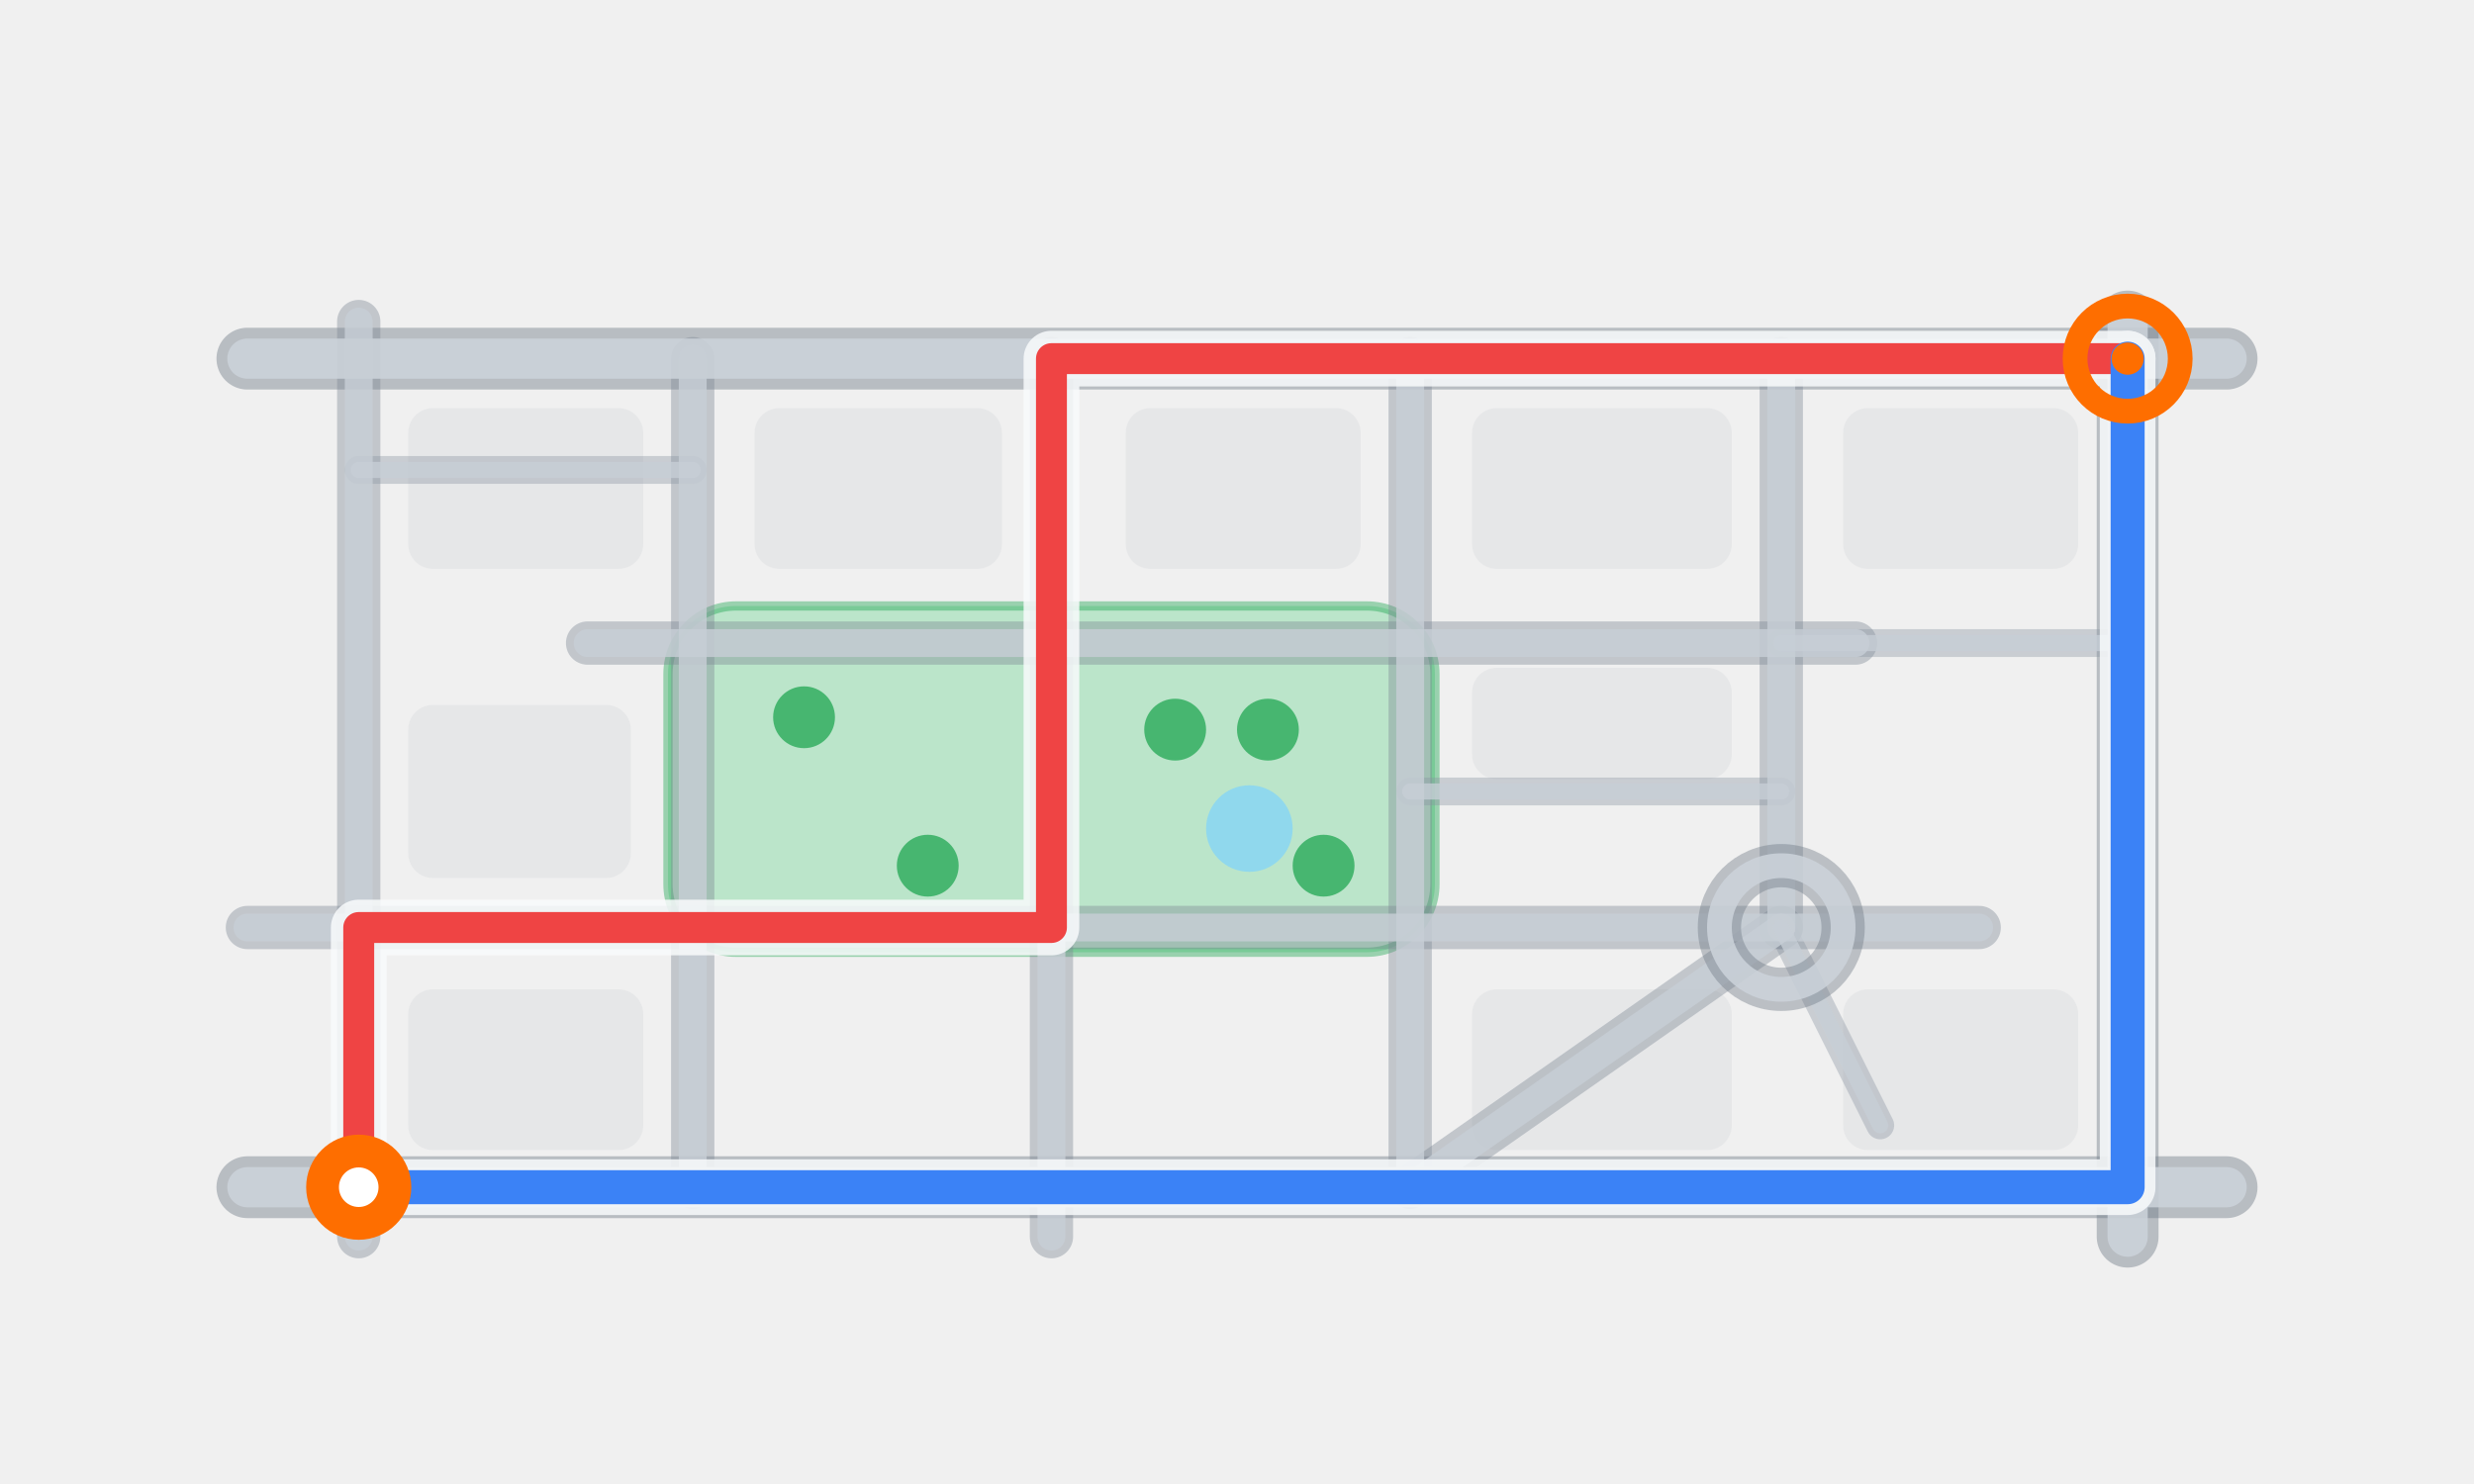
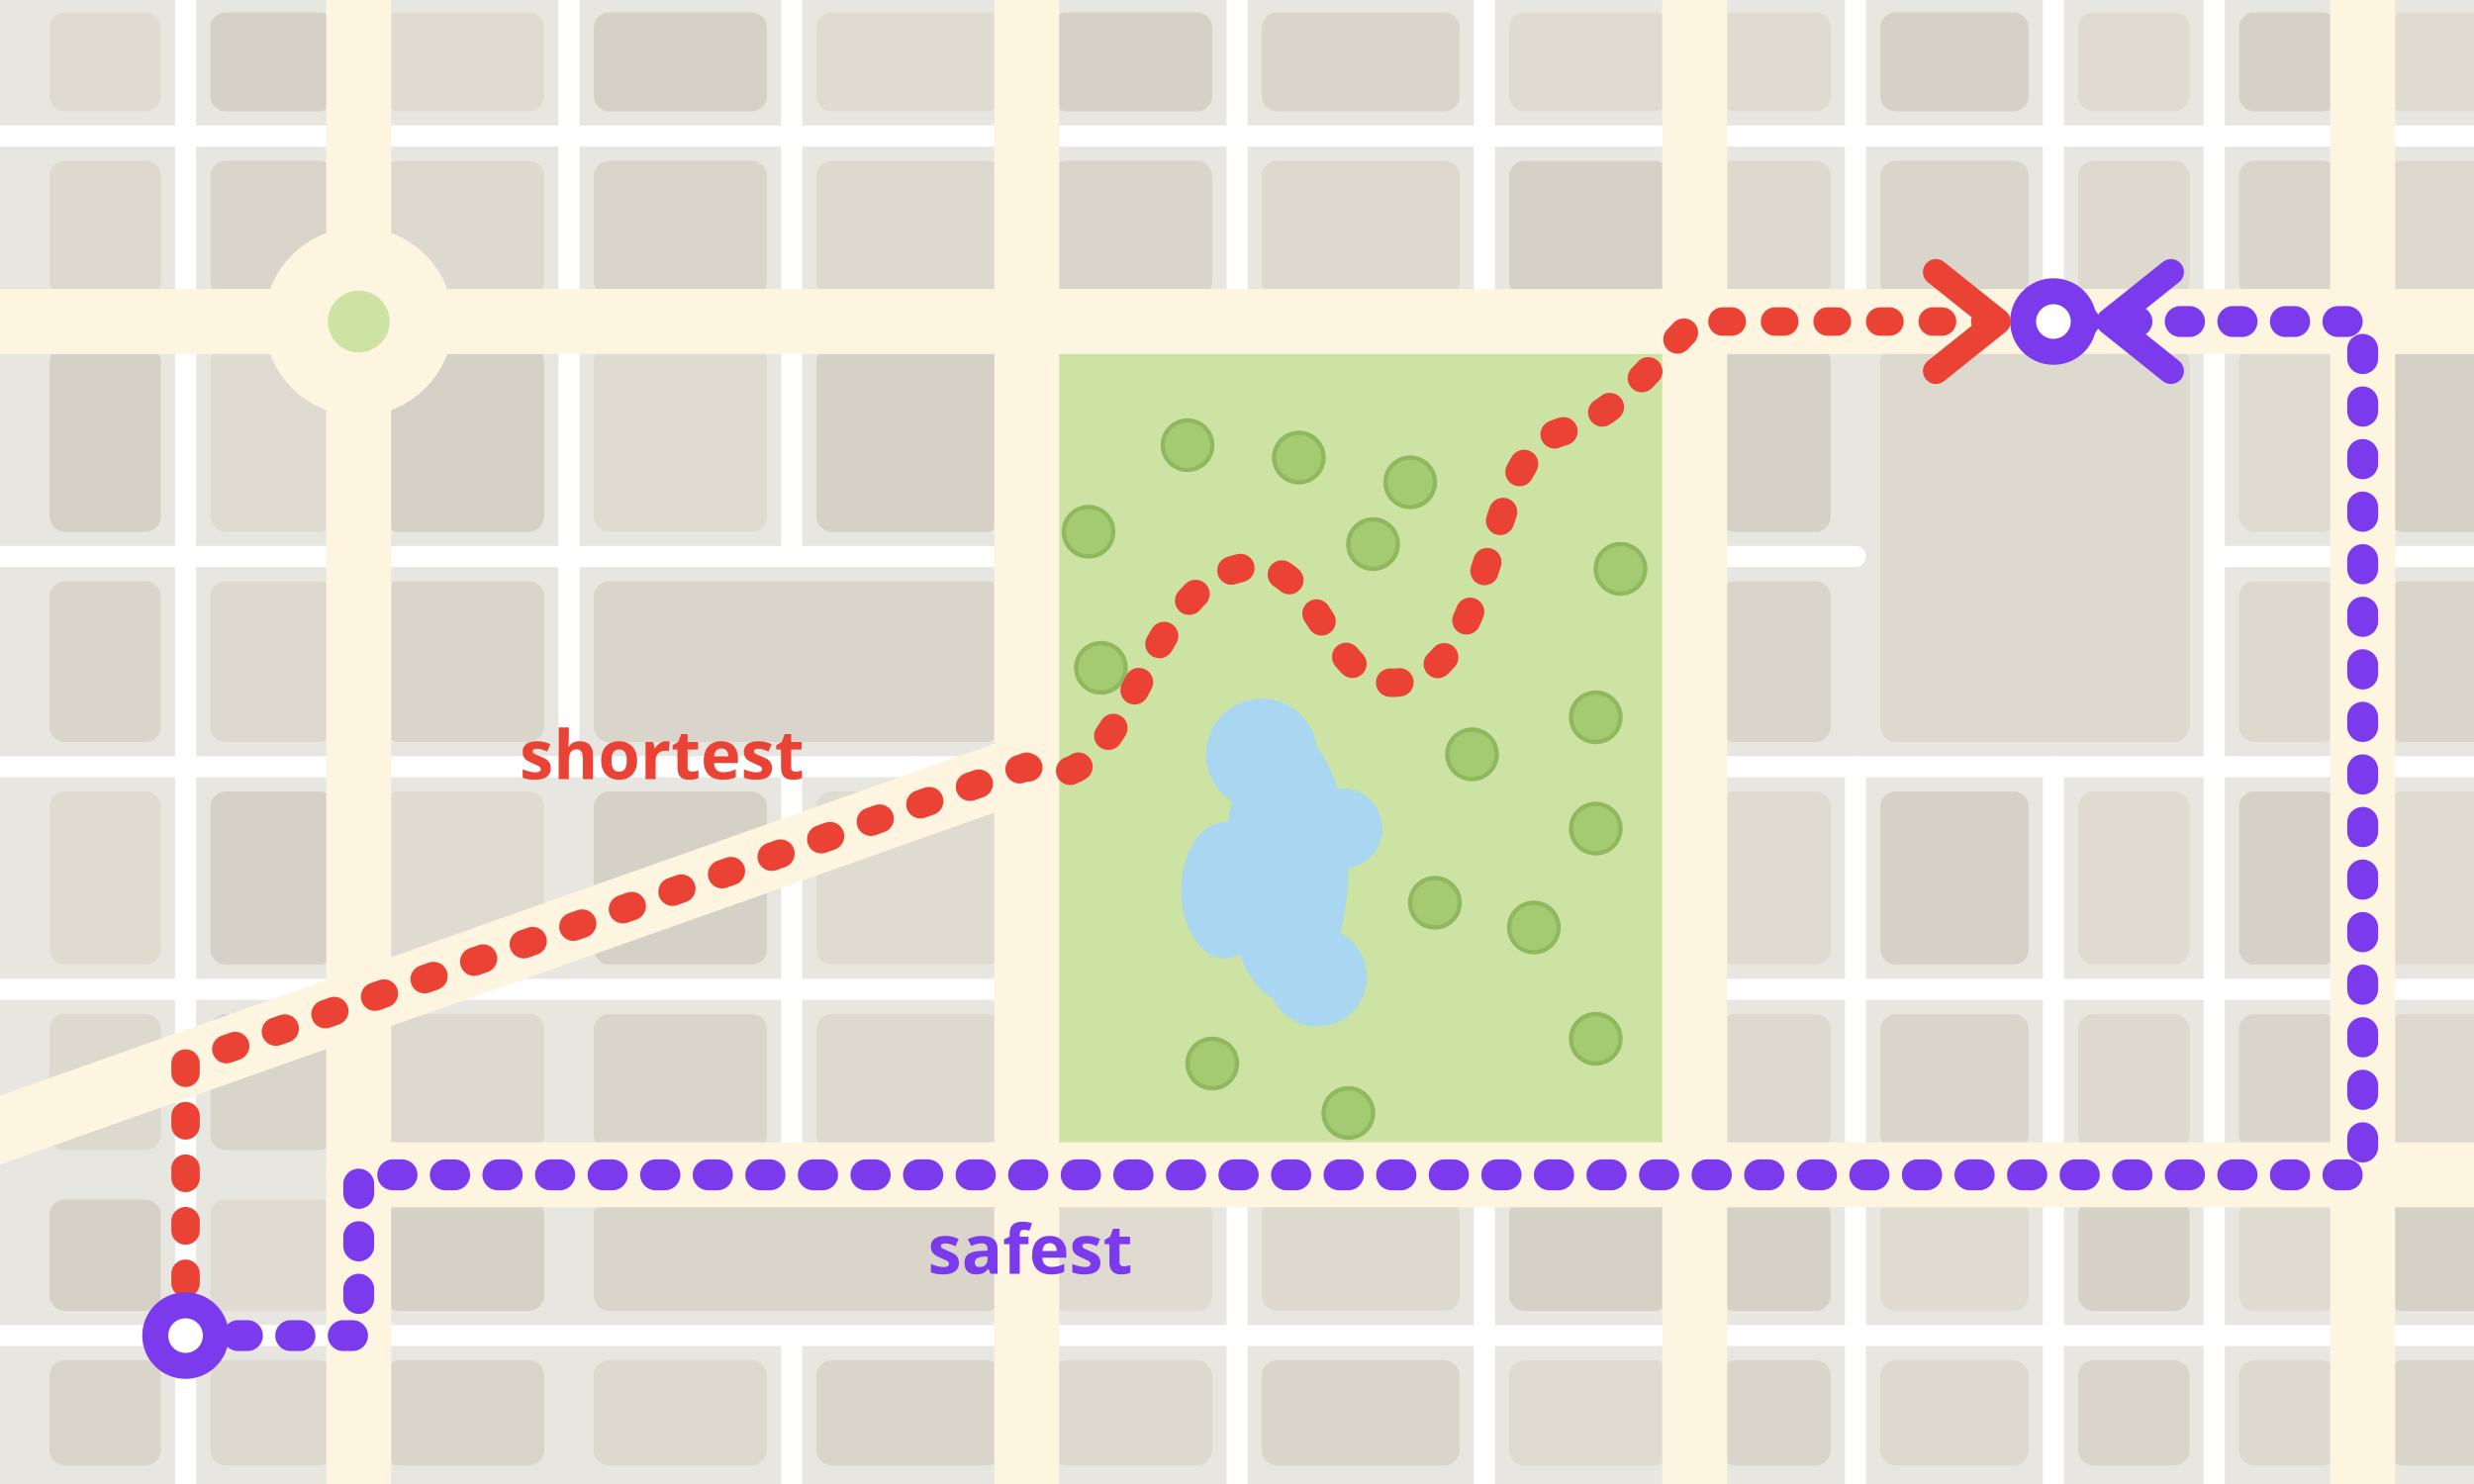
- <svg xmlns="http://www.w3.org/2000/svg" viewBox="0 0 400 240" role="img" aria-label="Safer routing on a city map: the blue safest route follows roads around the park while the red shortest route follows roads straight through the park">
-   <rect x="66" y="66" width="38" height="26" rx="4" fill="#8a93a0" opacity="0.09" />
-   <rect x="122" y="66" width="40" height="26" rx="4" fill="#8a93a0" opacity="0.09" />
-   <rect x="182" y="66" width="38" height="26" rx="4" fill="#8a93a0" opacity="0.09" />
-   <rect x="238" y="66" width="42" height="26" rx="4" fill="#8a93a0" opacity="0.09" />
-   <rect x="298" y="66" width="38" height="26" rx="4" fill="#8a93a0" opacity="0.09" />
-   <rect x="66" y="114" width="36" height="28" rx="4" fill="#8a93a0" opacity="0.09" />
-   <rect x="66" y="160" width="38" height="26" rx="4" fill="#8a93a0" opacity="0.09" />
-   <rect x="238" y="160" width="42" height="26" rx="4" fill="#8a93a0" opacity="0.09" />
-   <rect x="298" y="160" width="38" height="26" rx="4" fill="#8a93a0" opacity="0.09" />
-   <rect x="238" y="108" width="42" height="18" rx="4" fill="#8a93a0" opacity="0.09" />
-   <rect x="108" y="98" width="124" height="56" rx="11" fill="#22c55e" opacity="0.26" />
-   <rect x="108" y="98" width="124" height="56" rx="11" fill="none" stroke="#16a34a" stroke-width="1.5" opacity="0.4" />
-   <g fill="#16a34a" opacity="0.7">
-     <circle cx="130" cy="116" r="5" />
-     <circle cx="150" cy="140" r="5" />
-     <circle cx="205" cy="118" r="5" />
-     <circle cx="214" cy="140" r="5" />
-     <circle cx="190" cy="118" r="5" />
+ <svg xmlns="http://www.w3.org/2000/svg" viewBox="0 0 400 240" role="img" aria-label="City map with a large central park: the blue safest route follows main streets around the park, the red shortest route takes a diagonal boulevard that ends at the park and cuts a pedestrian shortcut through it.">
+   <rect x="0" y="0" width="400" height="240" fill="#e8e6e0" />
+   <g>
+     <rect x="-19" y="-25" width="19.0" height="19.0" rx="2.5" fill="#ded9cf" />
+     <rect x="-19" y="2" width="19.0" height="16.0" rx="2.5" fill="#d6d1c6" />
+     <rect x="-19" y="26" width="19.0" height="22.0" rx="2.5" fill="#dad5cb" />
+     <rect x="-19" y="56" width="19.0" height="30.0" rx="2.5" fill="#e0dbd1" />
+     <rect x="-19" y="94" width="19.0" height="26.0" rx="2.5" fill="#ded9cf" />
+     <rect x="-19" y="128" width="19.0" height="28.0" rx="2.5" fill="#d6d1c6" />
+     <rect x="-19" y="164" width="19.0" height="22.0" rx="2.5" fill="#dad5cb" />
+     <rect x="-19" y="194" width="19.0" height="18.0" rx="2.5" fill="#e0dbd1" />
+     <rect x="-19" y="220" width="19.0" height="17.0" rx="2.5" fill="#ded9cf" />
+     <rect x="8" y="-25" width="18.0" height="19.0" rx="2.5" fill="#dad5cb" />
+     <rect x="8" y="2" width="18.0" height="16.0" rx="2.5" fill="#e0dbd1" />
+     <rect x="8" y="26" width="18.0" height="22.0" rx="2.5" fill="#ded9cf" />
+     <rect x="8" y="56" width="18.0" height="30.0" rx="2.5" fill="#d6d1c6" />
+     <rect x="8" y="94" width="18.0" height="26.0" rx="2.5" fill="#dad5cb" />
+     <rect x="8" y="128" width="18.0" height="28.0" rx="2.5" fill="#e0dbd1" />
+     <rect x="8" y="164" width="18.0" height="22.0" rx="2.5" fill="#ded9cf" />
+     <rect x="8" y="194" width="18.0" height="18.0" rx="2.5" fill="#d6d1c6" />
+     <rect x="8" y="220" width="18.0" height="17.0" rx="2.5" fill="#dad5cb" />
+     <rect x="34" y="-25" width="20.0" height="19.0" rx="2.5" fill="#ded9cf" />
+     <rect x="34" y="2" width="20.0" height="16.0" rx="2.5" fill="#d6d1c6" />
+     <rect x="34" y="26" width="20.0" height="22.0" rx="2.5" fill="#dad5cb" />
+     <rect x="34" y="56" width="20.0" height="30.0" rx="2.5" fill="#e0dbd1" />
+     <rect x="34" y="94" width="20.0" height="26.0" rx="2.5" fill="#ded9cf" />
+     <rect x="34" y="128" width="20.0" height="28.0" rx="2.5" fill="#d6d1c6" />
+     <rect x="34" y="164" width="20.0" height="22.0" rx="2.5" fill="#dad5cb" />
+     <rect x="34" y="194" width="20.0" height="18.0" rx="2.5" fill="#e0dbd1" />
+     <rect x="34" y="220" width="20.0" height="17.0" rx="2.5" fill="#ded9cf" />
+     <rect x="62" y="-25" width="26.0" height="19.0" rx="2.5" fill="#dad5cb" />
+     <rect x="62" y="2" width="26.0" height="16.0" rx="2.5" fill="#e0dbd1" />
+     <rect x="62" y="26" width="26.0" height="22.0" rx="2.5" fill="#ded9cf" />
+     <rect x="62" y="56" width="26.0" height="30.0" rx="2.5" fill="#d6d1c6" />
+     <rect x="62" y="94" width="26.0" height="26.0" rx="2.5" fill="#dad5cb" />
+     <rect x="62" y="128" width="26.0" height="28.0" rx="2.5" fill="#e0dbd1" />
+     <rect x="62" y="164" width="26.0" height="22.0" rx="2.5" fill="#ded9cf" />
+     <rect x="62" y="194" width="26.0" height="18.0" rx="2.5" fill="#d6d1c6" />
+     <rect x="62" y="220" width="26.0" height="17.0" rx="2.5" fill="#dad5cb" />
+     <rect x="96" y="-25" width="28.0" height="19.0" rx="2.5" fill="#ded9cf" />
+     <rect x="96" y="2" width="28.0" height="16.0" rx="2.5" fill="#d6d1c6" />
+     <rect x="96" y="26" width="28.0" height="22.0" rx="2.5" fill="#dad5cb" />
+     <rect x="96" y="56" width="28.0" height="30.0" rx="2.5" fill="#e0dbd1" />
+     <rect x="96" y="128" width="28.0" height="28.0" rx="2.5" fill="#d6d1c6" />
+     <rect x="96" y="164" width="28.0" height="22.0" rx="2.5" fill="#dad5cb" />
+     <rect x="96" y="220" width="28.0" height="17.0" rx="2.5" fill="#ded9cf" />
+     <rect x="132" y="-25" width="30.0" height="19.0" rx="2.5" fill="#dad5cb" />
+     <rect x="132" y="2" width="30.0" height="16.0" rx="2.5" fill="#e0dbd1" />
+     <rect x="132" y="26" width="30.0" height="22.0" rx="2.5" fill="#ded9cf" />
+     <rect x="132" y="56" width="30.0" height="30.0" rx="2.5" fill="#d6d1c6" />
+     <rect x="132" y="128" width="30.0" height="28.0" rx="2.5" fill="#e0dbd1" />
+     <rect x="132" y="164" width="30.0" height="22.0" rx="2.5" fill="#ded9cf" />
+     <rect x="132" y="220" width="30.0" height="17.0" rx="2.5" fill="#dad5cb" />
+     <rect x="170" y="-25" width="26" height="19" rx="2.5" fill="#ded9cf" />
+     <rect x="204" y="-25" width="32" height="19" rx="2.5" fill="#d6d1c6" />
+     <rect x="244" y="-25" width="26" height="19" rx="2.5" fill="#dad5cb" />
+     <rect x="170" y="2" width="26" height="16" rx="2.5" fill="#d6d1c6" />
+     <rect x="204" y="2" width="32" height="16" rx="2.5" fill="#dad5cb" />
+     <rect x="244" y="2" width="26" height="16" rx="2.5" fill="#e0dbd1" />
+     <rect x="170" y="26" width="26" height="22" rx="2.5" fill="#dad5cb" />
+     <rect x="204" y="26" width="32" height="22" rx="2.5" fill="#ded9cf" />
+     <rect x="244" y="26" width="26" height="22" rx="2.5" fill="#d6d1c6" />
+     <rect x="170" y="194" width="26" height="18" rx="2.5" fill="#e0dbd1" />
+     <rect x="204" y="194" width="32" height="18" rx="2.5" fill="#ded9cf" />
+     <rect x="244" y="194" width="26" height="18" rx="2.5" fill="#d6d1c6" />
+     <rect x="170" y="220" width="26" height="17" rx="2.5" fill="#ded9cf" />
+     <rect x="204" y="220" width="32" height="17" rx="2.5" fill="#dad5cb" />
+     <rect x="244" y="220" width="26" height="17" rx="2.5" fill="#e0dbd1" />
+     <rect x="278" y="-25" width="18.0" height="19.0" rx="2.5" fill="#dad5cb" />
+     <rect x="278" y="2" width="18.0" height="16.0" rx="2.5" fill="#e0dbd1" />
+     <rect x="278" y="26" width="18.0" height="22.0" rx="2.5" fill="#ded9cf" />
+     <rect x="278" y="56" width="18.0" height="30.0" rx="2.5" fill="#d6d1c6" />
+     <rect x="278" y="94" width="18.0" height="26.0" rx="2.5" fill="#dad5cb" />
+     <rect x="278" y="128" width="18.0" height="28.0" rx="2.5" fill="#e0dbd1" />
+     <rect x="278" y="164" width="18.0" height="22.0" rx="2.5" fill="#ded9cf" />
+     <rect x="278" y="194" width="18.0" height="18.0" rx="2.5" fill="#d6d1c6" />
+     <rect x="278" y="220" width="18.0" height="17.0" rx="2.5" fill="#dad5cb" />
+     <rect x="304" y="-25" width="24.0" height="19.0" rx="2.5" fill="#ded9cf" />
+     <rect x="304" y="2" width="24.0" height="16.0" rx="2.5" fill="#d6d1c6" />
+     <rect x="304" y="26" width="24.0" height="22.0" rx="2.5" fill="#dad5cb" />
+     <rect x="304" y="128" width="24.0" height="28.0" rx="2.5" fill="#d6d1c6" />
+     <rect x="304" y="164" width="24.0" height="22.0" rx="2.5" fill="#dad5cb" />
+     <rect x="304" y="194" width="24.0" height="18.0" rx="2.5" fill="#e0dbd1" />
+     <rect x="304" y="220" width="24.0" height="17.0" rx="2.5" fill="#ded9cf" />
+     <rect x="336" y="-25" width="18.0" height="19.0" rx="2.5" fill="#dad5cb" />
+     <rect x="336" y="2" width="18.0" height="16.0" rx="2.5" fill="#e0dbd1" />
+     <rect x="336" y="26" width="18.0" height="22.0" rx="2.5" fill="#ded9cf" />
+     <rect x="336" y="128" width="18.0" height="28.0" rx="2.5" fill="#e0dbd1" />
+     <rect x="336" y="164" width="18.0" height="22.0" rx="2.5" fill="#ded9cf" />
+     <rect x="336" y="194" width="18.0" height="18.0" rx="2.5" fill="#d6d1c6" />
+     <rect x="336" y="220" width="18.0" height="17.0" rx="2.5" fill="#dad5cb" />
+     <rect x="362" y="-25" width="16.0" height="19.0" rx="2.5" fill="#ded9cf" />
+     <rect x="362" y="2" width="16.0" height="16.0" rx="2.5" fill="#d6d1c6" />
+     <rect x="362" y="26" width="16.0" height="22.0" rx="2.5" fill="#dad5cb" />
+     <rect x="362" y="56" width="16.0" height="30.0" rx="2.5" fill="#e0dbd1" />
+     <rect x="362" y="94" width="16.0" height="26.0" rx="2.5" fill="#ded9cf" />
+     <rect x="362" y="128" width="16.0" height="28.0" rx="2.5" fill="#d6d1c6" />
+     <rect x="362" y="164" width="16.0" height="22.0" rx="2.5" fill="#dad5cb" />
+     <rect x="362" y="194" width="16.0" height="18.0" rx="2.5" fill="#e0dbd1" />
+     <rect x="362" y="220" width="16.0" height="17.0" rx="2.5" fill="#ded9cf" />
+     <rect x="386" y="-25" width="19.0" height="19.0" rx="2.5" fill="#dad5cb" />
+     <rect x="386" y="2" width="19.0" height="16.0" rx="2.5" fill="#e0dbd1" />
+     <rect x="386" y="26" width="19.0" height="22.0" rx="2.5" fill="#ded9cf" />
+     <rect x="386" y="56" width="19.0" height="30.0" rx="2.5" fill="#d6d1c6" />
+     <rect x="386" y="94" width="19.0" height="26.0" rx="2.5" fill="#dad5cb" />
+     <rect x="386" y="128" width="19.0" height="28.0" rx="2.5" fill="#e0dbd1" />
+     <rect x="386" y="164" width="19.0" height="22.0" rx="2.5" fill="#ded9cf" />
+     <rect x="386" y="194" width="19.0" height="18.0" rx="2.5" fill="#d6d1c6" />
+     <rect x="386" y="220" width="19.0" height="17.0" rx="2.5" fill="#dad5cb" />
+     <rect x="96" y="94" width="66" height="26" rx="2.5" fill="#dad5cb" />
+     <rect x="304" y="56" width="50" height="64" rx="2.5" fill="#ded9cf" />
+     <rect x="96" y="194" width="66" height="18" rx="2.5" fill="#dad5cb" />
  </g>
-   <circle cx="202" cy="134" r="7" fill="#7dd3fc" opacity="0.7" />
-   <g fill="none" stroke-linecap="round" stroke-linejoin="round">
-     <path d="M40 58 L360 58" stroke="#6b7682" stroke-width="10" opacity="0.42" />
-     <path d="M40 192 L360 192" stroke="#6b7682" stroke-width="10" opacity="0.42" />
-     <path d="M344 52 L344 200" stroke="#6b7682" stroke-width="10" opacity="0.42" />
-     <path d="M95 104 L300 104" stroke="#7c8794" stroke-width="7" opacity="0.4" />
-     <path d="M40 150 L320 150" stroke="#7c8794" stroke-width="7" opacity="0.4" />
-     <path d="M58 52 L58 200" stroke="#7c8794" stroke-width="7" opacity="0.4" />
-     <path d="M112 58 L112 192" stroke="#7c8794" stroke-width="7" opacity="0.4" />
-     <path d="M170 58 L170 200" stroke="#7c8794" stroke-width="7" opacity="0.4" />
-     <path d="M228 58 L228 192" stroke="#7c8794" stroke-width="7" opacity="0.4" />
-     <path d="M288 58 L288 150" stroke="#7c8794" stroke-width="7" opacity="0.4" />
-     <path d="M228 192 L288 150" stroke="#7c8794" stroke-width="7" opacity="0.4" />
-     <path d="M228 128 L288 128" stroke="#8893a0" stroke-width="4.5" opacity="0.38" />
-     <path d="M58 76 L112 76" stroke="#8893a0" stroke-width="4.5" opacity="0.38" />
-     <path d="M288 104 L344 104" stroke="#8893a0" stroke-width="4.5" opacity="0.38" />
-     <path d="M288 150 L304 182" stroke="#8893a0" stroke-width="4.5" opacity="0.38" />
+   <rect x="166" y="52" width="108" height="138" rx="8" fill="#cde3a3" />
+   <g fill="#a9d6f0">
+     <ellipse cx="208" cy="140" rx="10" ry="22" />
+     <circle cx="204" cy="122" r="9" />
+     <circle cx="213" cy="158" r="8" />
+     <ellipse cx="198" cy="144" rx="7" ry="11" />
+     <circle cx="217" cy="134" r="6.5" />
+   </g>
+   <g fill="#a4cb72" stroke="#8fb85f" stroke-width="0.7">
+     <circle cx="176" cy="86" r="4" />
+     <circle cx="192" cy="72" r="4" />
+     <circle cx="210" cy="74" r="4" />
+     <circle cx="178" cy="108" r="4" />
+     <circle cx="228" cy="78" r="4" />
+     <circle cx="262" cy="92" r="4" />
+     <circle cx="196" cy="172" r="4" />
+     <circle cx="238" cy="122" r="4" />
+     <circle cx="258" cy="116" r="4" />
+     <circle cx="232" cy="146" r="4" />
+     <circle cx="248" cy="150" r="4" />
+     <circle cx="258" cy="134" r="4" />
+     <circle cx="222" cy="88" r="4" />
+     <circle cx="218" cy="180" r="4" />
+     <circle cx="258" cy="168" r="4" />
  </g>
  <g fill="none" stroke-linecap="round" stroke-linejoin="round">
-     <path d="M40 58 L360 58" stroke="#ccd3db" stroke-width="6.5" opacity="0.85" />
-     <path d="M40 192 L360 192" stroke="#ccd3db" stroke-width="6.5" opacity="0.85" />
-     <path d="M344 52 L344 200" stroke="#ccd3db" stroke-width="6.5" opacity="0.85" />
-     <path d="M95 104 L300 104" stroke="#c7ced6" stroke-width="4.5" opacity="0.82" />
-     <path d="M40 150 L320 150" stroke="#c7ced6" stroke-width="4.5" opacity="0.82" />
-     <path d="M58 52 L58 200" stroke="#c7ced6" stroke-width="4.5" opacity="0.82" />
-     <path d="M112 58 L112 192" stroke="#c7ced6" stroke-width="4.5" opacity="0.82" />
-     <path d="M170 58 L170 200" stroke="#c7ced6" stroke-width="4.5" opacity="0.82" />
-     <path d="M228 58 L228 192" stroke="#c7ced6" stroke-width="4.5" opacity="0.82" />
-     <path d="M288 58 L288 150" stroke="#c7ced6" stroke-width="4.5" opacity="0.82" />
-     <path d="M228 192 L288 150" stroke="#c7ced6" stroke-width="4.5" opacity="0.82" />
-     <path d="M228 128 L288 128" stroke="#c7ced6" stroke-width="2.6" opacity="0.78" />
-     <path d="M58 76 L112 76" stroke="#c7ced6" stroke-width="2.6" opacity="0.78" />
-     <path d="M288 104 L344 104" stroke="#c7ced6" stroke-width="2.6" opacity="0.78" />
-     <path d="M288 150 L304 182" stroke="#c7ced6" stroke-width="2.6" opacity="0.78" />
+     <g stroke="#ffffff" stroke-width="3.4">
+       <path d="M30 -12 L30 252" />
+       <path d="M92 -12 L92 124" />
+       <path d="M128 -12 L128 90" />
+       <path d="M128 124 L128 190" />
+       <path d="M128 216 L128 252" />
+       <path d="M300 -12 L300 52" />
+       <path d="M300 124 L300 252" />
+       <path d="M332 -12 L332 52" />
+       <path d="M332 124 L332 252" />
+       <path d="M358 -12 L358 252" />
+       <path d="M-12 22 L412 22" />
+       <path d="M-12 90 L166 90" />
+       <path d="M274 90 L300 90" />
+       <path d="M358 90 L412 90" />
+       <path d="M-12 124 L166 124" />
+       <path d="M274 124 L412 124" />
+       <path d="M-12 160 L166 160" />
+       <path d="M274 160 L412 160" />
+       <path d="M-12 216 L412 216" />
+       <path d="M200 -12 L200 52" />
+       <path d="M240 -12 L240 52" />
+       <path d="M200 190 L200 252" />
+       <path d="M240 190 L240 252" />
+     </g>
+     <g stroke="#fdf5e0" stroke-width="10.5">
+       <path d="M58 -12 L58 252" />
+       <path d="M166 -12 L166 252" />
+       <path d="M274 -12 L274 252" />
+       <path d="M382 -12 L382 252" />
+       <path d="M-12 52 L412 52" />
+       <path d="M58 190 L412 190" />
+     </g>
+     <g stroke="#fdf5e0" stroke-width="10.5" stroke-linecap="butt">
+       <path d="M-12 187 L166 124" />
+     </g>
  </g>
-   <circle cx="288" cy="150" r="10" fill="none" stroke="#6b7682" stroke-width="7" opacity="0.4" />
-   <circle cx="288" cy="150" r="10" fill="none" stroke="#ccd3db" stroke-width="4" opacity="0.85" />
-   <g fill="none" stroke="#f8fafc" stroke-width="9" stroke-linecap="round" stroke-linejoin="round" opacity="0.85">
-     <path d="M58 192 L58 150 L170 150 L170 58 L344 58" />
-     <path d="M58 192 L344 192 L344 58" />
+   <circle cx="58" cy="52" r="10" fill="none" stroke="#fdf5e0" stroke-width="10.5" />
+   <circle cx="58" cy="52" r="5" fill="#cde3a3" />
+   <path d="M30 216 L58 216 L58 190 L382 190 L382 52 L332 52" fill="none" stroke="#7c3aed" stroke-width="5" stroke-linecap="round" stroke-linejoin="round" stroke-dasharray="1.5 7" />
+   <path d="M30 216 L30 172 L166 124 C182 132 184 96 200 92 C214 88 214 114 228 110 C242 106 240 74 252 70 C262 67 266 60 274 52 L332 52" fill="none" stroke="#ea4335" stroke-width="4.6" stroke-linecap="round" stroke-linejoin="round" stroke-dasharray="1.5 7" />
+   <circle cx="30" cy="216" r="7" fill="#7c3aed" />
+   <circle cx="30" cy="216" r="2.8" fill="#ffffff" />
+   <circle cx="332" cy="52" r="7" fill="#7c3aed" />
+   <circle cx="332" cy="52" r="2.8" fill="#ffffff" />
+   <path d="M313 44 L323 52 L313 60" fill="none" stroke="#ea4335" stroke-width="4.2" stroke-linecap="round" stroke-linejoin="round" />
+   <path d="M351 44 L341 52 L351 60" fill="none" stroke="#7c3aed" stroke-width="4.2" stroke-linecap="round" stroke-linejoin="round" />
+   <g font-family="'Open Sans', system-ui, sans-serif" font-size="11" font-weight="700">
+     <text x="150" y="206" fill="#7c3aed">safest</text>
+     <text x="84" y="126" fill="#ea4335">shortest</text>
  </g>
-   <path d="M58 192 L58 150 L170 150 L170 58 L344 58" fill="none" stroke="#ef4444" stroke-width="5" stroke-linecap="round" stroke-linejoin="round" />
-   <path d="M58 192 L344 192 L344 58" fill="none" stroke="#3b82f6" stroke-width="5.5" stroke-linecap="round" stroke-linejoin="round" />
-   <circle cx="58" cy="192" r="8.5" fill="#fe6e00" />
-   <circle cx="58" cy="192" r="3.2" fill="#ffffff" />
-   <circle cx="344" cy="58" r="8.5" fill="none" stroke="#fe6e00" stroke-width="4" />
-   <circle cx="344" cy="58" r="2.6" fill="#fe6e00" />
</svg>
